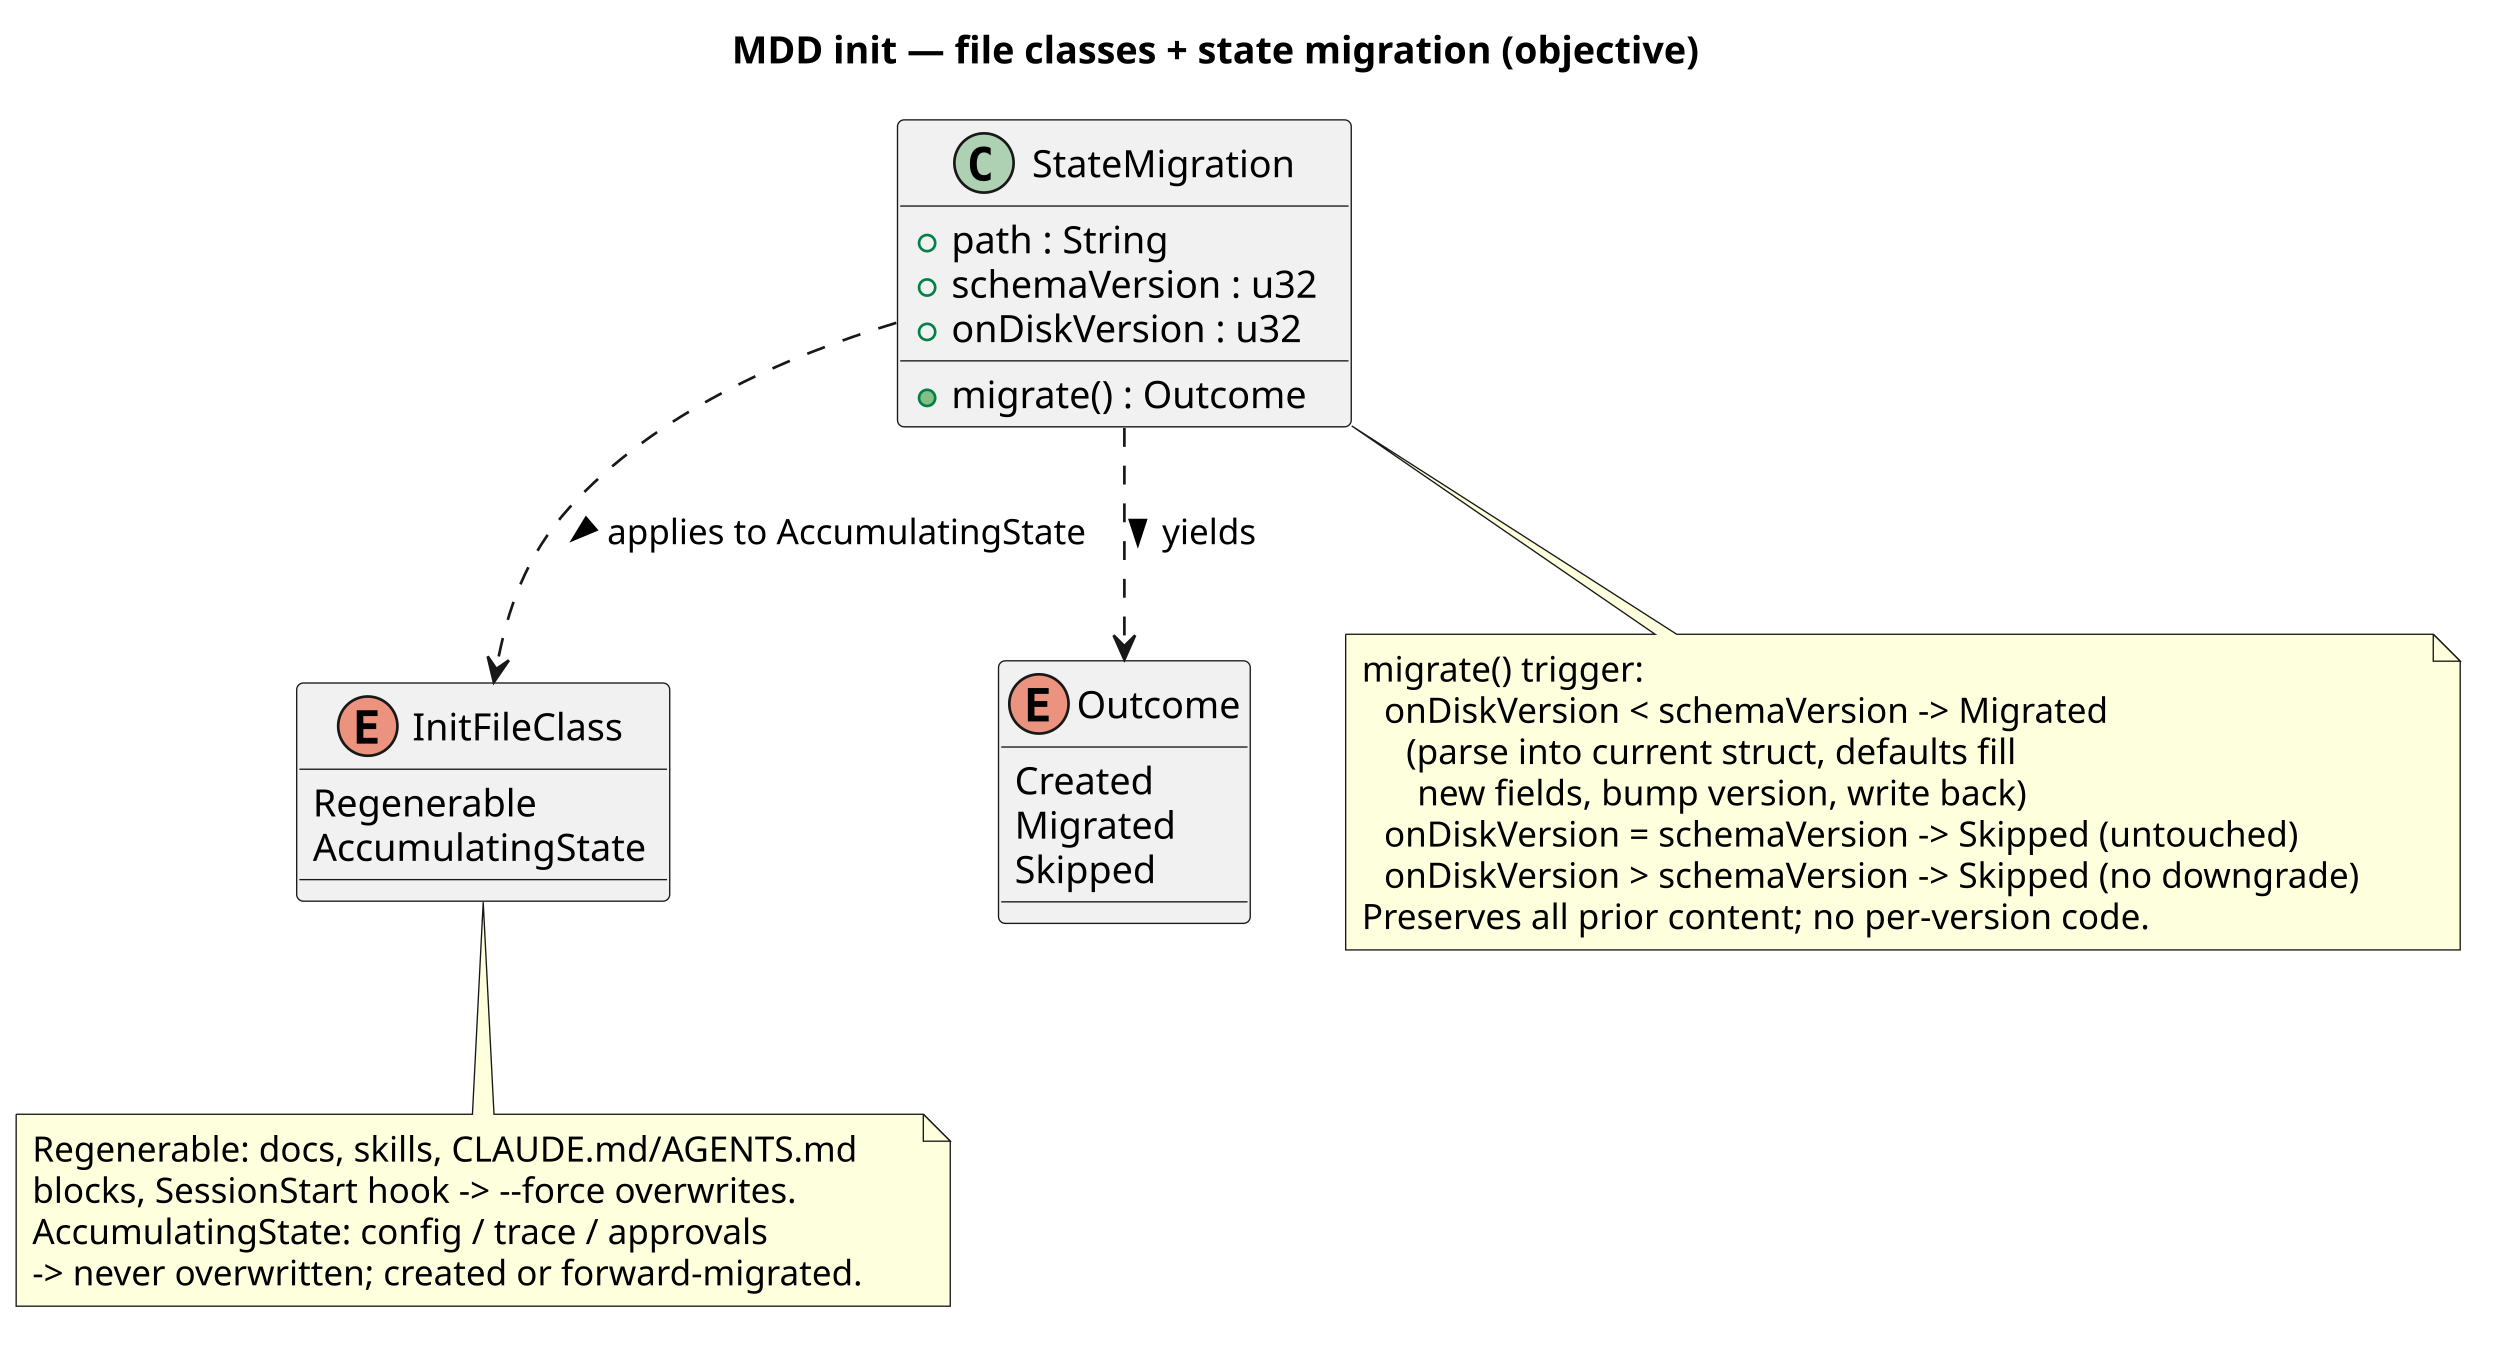
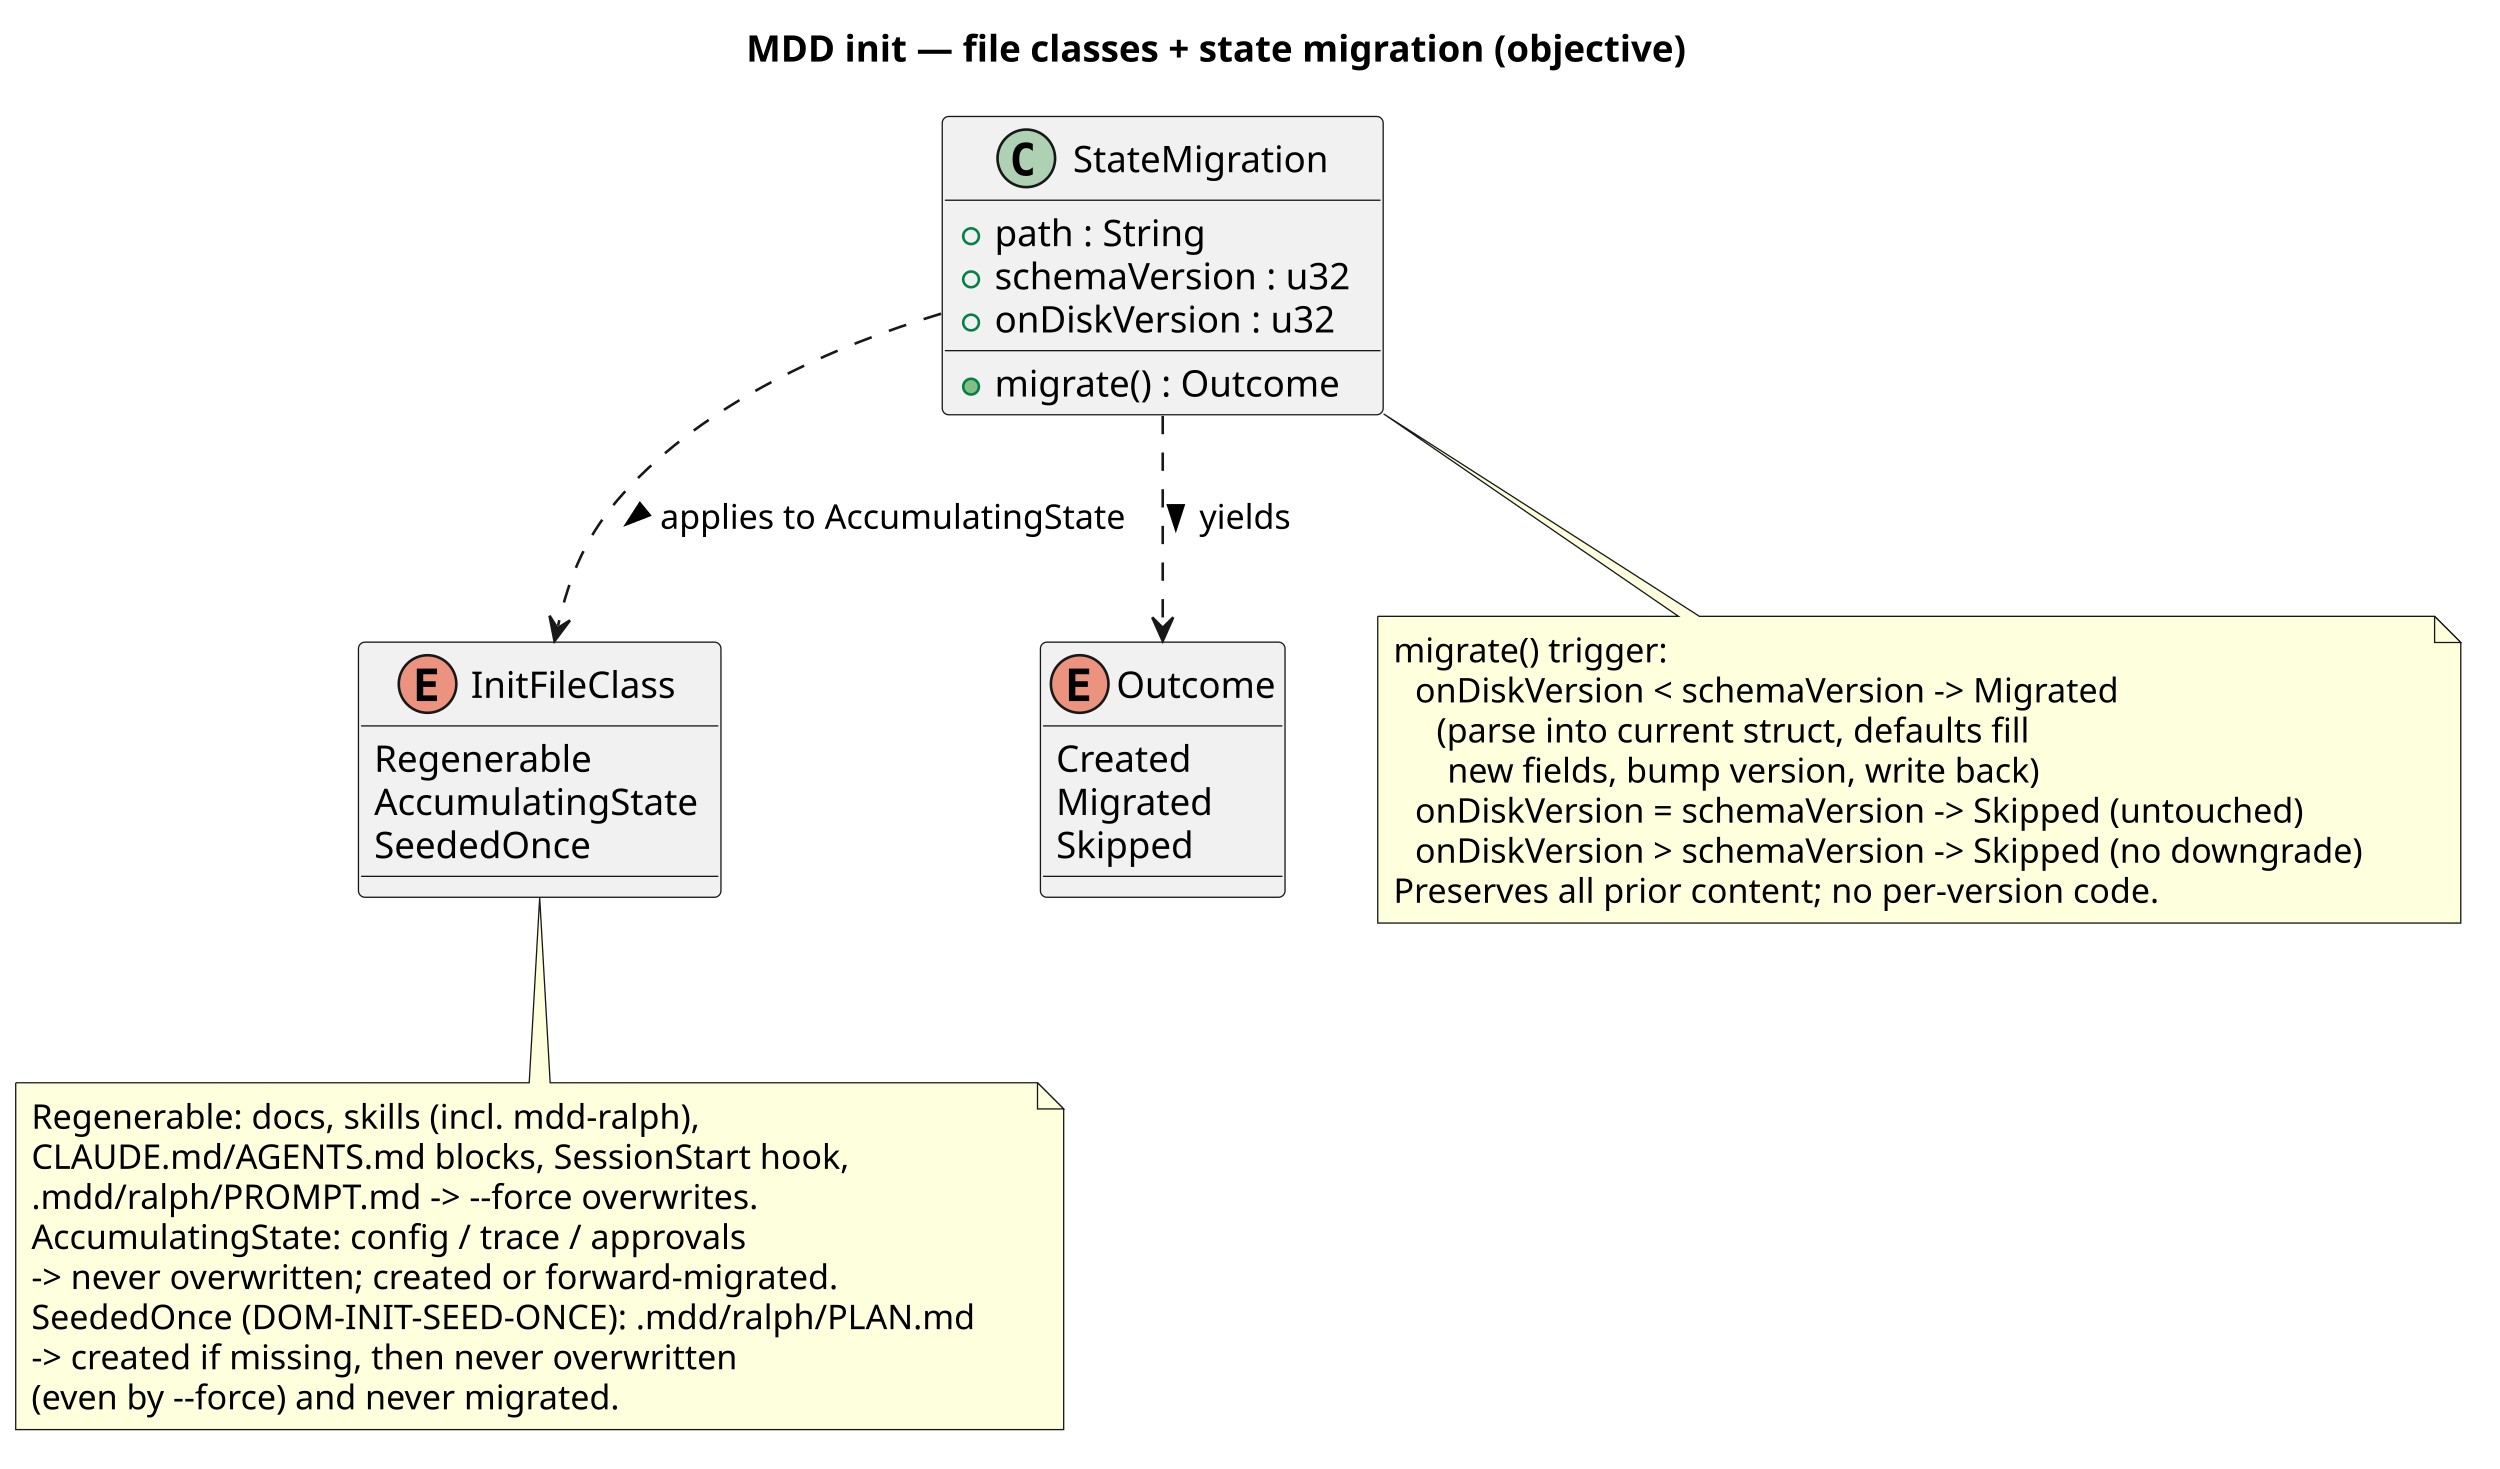
- <svg xmlns="http://www.w3.org/2000/svg" contentStyleType="text/css" data-diagram-type="CLASS" height="499px" preserveAspectRatio="none" style="width:928px;height:499px;background:#FFFFFF;" version="1.1" viewBox="0 0 928 499" width="928px" zoomAndPan="magnify">
+ <svg xmlns="http://www.w3.org/2000/svg" contentStyleType="text/css" data-diagram-type="CLASS" height="561px" preserveAspectRatio="none" style="width:955px;height:561px;background:#FFFFFF;" version="1.1" viewBox="0 0 955 561" width="955px" zoomAndPan="magnify">
  <defs />
  <g>
-     <g class="title" data-source-line="8">
-       <text fill="#000000" font-family="sans-serif" font-size="14" font-weight="700" lengthAdjust="spacing" textLength="377.897" x="271.665" y="23.535">MDD init — file classes + state migration (objective)</text>
+     <g class="title" data-source-line="10">
+       <text fill="#000000" font-family="sans-serif" font-size="14" font-weight="700" lengthAdjust="spacing" textLength="377.897" x="285.06" y="23.535">MDD init — file classes + state migration (objective)</text>
    </g>
-     <g class="entity" data-qualified-name="InitFileClass" data-source-line="10" id="ent0002">
-       <rect fill="#F1F1F1" height="80.977" rx="2.5" ry="2.5" style="stroke:#181818;stroke-width:0.5;" width="138.472" x="110.13" y="253.538" />
-       <ellipse cx="136.528" cy="269.538" fill="#EB937F" rx="11" ry="11" style="stroke:#181818;stroke-width:1;" />
-       <path d="M140.142,276.038 L132.423,276.038 L132.423,263.645 L140.142,263.645 L140.142,265.803 L134.871,265.803 L134.871,268.476 L139.644,268.476 L139.644,270.635 L134.871,270.635 L134.871,273.88 L140.142,273.88 Z " fill="#000000" />
-       <text fill="#000000" font-family="sans-serif" font-size="14" lengthAdjust="spacing" textLength="81.143" x="153.061" y="274.829">InitFileClass</text>
-       <line style="stroke:#181818;stroke-width:0.5;" x1="111.13" x2="247.602" y1="285.538" y2="285.538" />
-       <text fill="#000000" font-family="sans-serif" font-size="14" lengthAdjust="spacing" textLength="83.788" x="116.13" y="303.073">Regenerable</text>
-       <text fill="#000000" font-family="sans-serif" font-size="14" lengthAdjust="spacing" textLength="126.472" x="116.13" y="319.562">AccumulatingState</text>
-       <line style="stroke:#181818;stroke-width:0.5;" x1="111.13" x2="247.602" y1="326.515" y2="326.515" />
+     <g class="entity" data-qualified-name="InitFileClass" data-source-line="12" id="ent0002">
+       <rect fill="#F1F1F1" height="97.465" rx="2.5" ry="2.5" style="stroke:#181818;stroke-width:0.5;" width="138.472" x="136.93" y="245.298" />
+       <ellipse cx="163.328" cy="261.298" fill="#EB937F" rx="11" ry="11" style="stroke:#181818;stroke-width:1;" />
+       <path d="M166.942,267.798 L159.223,267.798 L159.223,255.405 L166.942,255.405 L166.942,257.563 L161.671,257.563 L161.671,260.236 L166.444,260.236 L166.444,262.394 L161.671,262.394 L161.671,265.64 L166.942,265.64 Z " fill="#000000" />
+       <text fill="#000000" font-family="sans-serif" font-size="14" lengthAdjust="spacing" textLength="81.143" x="179.861" y="266.589">InitFileClass</text>
+       <line style="stroke:#181818;stroke-width:0.5;" x1="137.93" x2="274.402" y1="277.298" y2="277.298" />
+       <text fill="#000000" font-family="sans-serif" font-size="14" lengthAdjust="spacing" textLength="83.788" x="142.93" y="294.833">Regenerable</text>
+       <text fill="#000000" font-family="sans-serif" font-size="14" lengthAdjust="spacing" textLength="126.472" x="142.93" y="311.322">AccumulatingState</text>
+       <text fill="#000000" font-family="sans-serif" font-size="14" lengthAdjust="spacing" textLength="83.098" x="142.93" y="327.81">SeededOnce</text>
+       <line style="stroke:#181818;stroke-width:0.5;" x1="137.93" x2="274.402" y1="334.763" y2="334.763" />
    </g>
-     <g class="entity" data-qualified-name="StateMigration" data-source-line="15" id="ent0003">
-       <rect fill="#F1F1F1" height="113.953" rx="2.5" ry="2.5" style="stroke:#181818;stroke-width:0.5;" width="168.434" x="333.15" y="44.488" />
-       <ellipse cx="365.26" cy="60.488" fill="#ADD1B2" rx="11" ry="11" style="stroke:#181818;stroke-width:1;" />
-       <path d="M367.734,66.631 Q367.153,66.93 366.514,67.08 Q365.874,67.229 365.169,67.229 Q362.662,67.229 361.342,65.577 Q360.022,63.925 360.022,60.804 Q360.022,57.675 361.342,56.023 Q362.662,54.371 365.169,54.371 Q365.874,54.371 366.522,54.52 Q367.169,54.67 367.734,54.969 L367.734,57.691 Q367.103,57.11 366.509,56.841 Q365.916,56.571 365.285,56.571 Q363.94,56.571 363.255,57.638 Q362.571,58.704 362.571,60.804 Q362.571,62.896 363.255,63.963 Q363.94,65.029 365.285,65.029 Q365.916,65.029 366.509,64.76 Q367.103,64.49 367.734,63.909 Z " fill="#000000" />
-       <text fill="#000000" font-family="sans-serif" font-size="14" lengthAdjust="spacing" textLength="98.41" x="383.063" y="65.779">StateMigration</text>
-       <line style="stroke:#181818;stroke-width:0.5;" x1="334.15" x2="500.584" y1="76.488" y2="76.488" />
+     <g class="entity" data-qualified-name="StateMigration" data-source-line="18" id="ent0003">
+       <rect fill="#F1F1F1" height="113.953" rx="2.5" ry="2.5" style="stroke:#181818;stroke-width:0.5;" width="168.434" x="359.94" y="44.488" />
+       <ellipse cx="392.05" cy="60.488" fill="#ADD1B2" rx="11" ry="11" style="stroke:#181818;stroke-width:1;" />
+       <path d="M394.524,66.631 Q393.943,66.93 393.303,67.08 Q392.664,67.229 391.959,67.229 Q389.452,67.229 388.132,65.577 Q386.812,63.925 386.812,60.804 Q386.812,57.675 388.132,56.023 Q389.452,54.371 391.959,54.371 Q392.664,54.371 393.312,54.52 Q393.959,54.67 394.524,54.969 L394.524,57.691 Q393.893,57.11 393.299,56.841 Q392.706,56.571 392.075,56.571 Q390.73,56.571 390.045,57.638 Q389.361,58.704 389.361,60.804 Q389.361,62.896 390.045,63.963 Q390.73,65.029 392.075,65.029 Q392.706,65.029 393.299,64.76 Q393.893,64.49 394.524,63.909 Z " fill="#000000" />
+       <text fill="#000000" font-family="sans-serif" font-size="14" lengthAdjust="spacing" textLength="98.41" x="409.853" y="65.779">StateMigration</text>
+       <line style="stroke:#181818;stroke-width:0.5;" x1="360.94" x2="527.374" y1="76.488" y2="76.488" />
      <g data-visibility-modifier="PUBLIC_FIELD">
-         <ellipse cx="344.15" cy="90.232" fill="none" rx="3" ry="3" style="stroke:#038048;stroke-width:1;" />
+         <ellipse cx="370.94" cy="90.232" fill="none" rx="3" ry="3" style="stroke:#038048;stroke-width:1;" />
      </g>
-       <text fill="#000000" font-family="sans-serif" font-size="14" lengthAdjust="spacing" textLength="83.727" x="353.15" y="94.023">path : String</text>
+       <text fill="#000000" font-family="sans-serif" font-size="14" lengthAdjust="spacing" textLength="83.727" x="379.94" y="94.023">path : String</text>
      <g data-visibility-modifier="PUBLIC_FIELD">
-         <ellipse cx="344.15" cy="106.721" fill="none" rx="3" ry="3" style="stroke:#038048;stroke-width:1;" />
+         <ellipse cx="370.94" cy="106.721" fill="none" rx="3" ry="3" style="stroke:#038048;stroke-width:1;" />
      </g>
-       <text fill="#000000" font-family="sans-serif" font-size="14" lengthAdjust="spacing" textLength="142.434" x="353.15" y="110.512">schemaVersion : u32</text>
+       <text fill="#000000" font-family="sans-serif" font-size="14" lengthAdjust="spacing" textLength="142.434" x="379.94" y="110.512">schemaVersion : u32</text>
      <g data-visibility-modifier="PUBLIC_FIELD">
-         <ellipse cx="344.15" cy="123.209" fill="none" rx="3" ry="3" style="stroke:#038048;stroke-width:1;" />
+         <ellipse cx="370.94" cy="123.209" fill="none" rx="3" ry="3" style="stroke:#038048;stroke-width:1;" />
      </g>
-       <text fill="#000000" font-family="sans-serif" font-size="14" lengthAdjust="spacing" textLength="137.977" x="353.15" y="127">onDiskVersion : u32</text>
-       <line style="stroke:#181818;stroke-width:0.5;" x1="334.15" x2="500.584" y1="133.953" y2="133.953" />
+       <text fill="#000000" font-family="sans-serif" font-size="14" lengthAdjust="spacing" textLength="137.977" x="379.94" y="127">onDiskVersion : u32</text>
+       <line style="stroke:#181818;stroke-width:0.5;" x1="360.94" x2="527.374" y1="133.953" y2="133.953" />
      <g data-visibility-modifier="PUBLIC_METHOD">
-         <ellipse cx="344.15" cy="147.697" fill="#84BE84" rx="3" ry="3" style="stroke:#038048;stroke-width:1;" />
+         <ellipse cx="370.94" cy="147.697" fill="#84BE84" rx="3" ry="3" style="stroke:#038048;stroke-width:1;" />
      </g>
-       <text fill="#000000" font-family="sans-serif" font-size="14" lengthAdjust="spacing" textLength="136.179" x="353.15" y="151.488">migrate() : Outcome</text>
+       <text fill="#000000" font-family="sans-serif" font-size="14" lengthAdjust="spacing" textLength="136.179" x="379.94" y="151.488">migrate() : Outcome</text>
    </g>
-     <g class="entity" data-qualified-name="Outcome" data-source-line="22" id="ent0004">
-       <rect fill="#F1F1F1" height="97.465" rx="2.5" ry="2.5" style="stroke:#181818;stroke-width:0.5;" width="93.441" x="370.65" y="245.298" />
-       <ellipse cx="385.65" cy="261.298" fill="#EB937F" rx="11" ry="11" style="stroke:#181818;stroke-width:1;" />
-       <path d="M389.264,267.798 L381.545,267.798 L381.545,255.405 L389.264,255.405 L389.264,257.563 L383.993,257.563 L383.993,260.236 L388.766,260.236 L388.766,262.394 L383.993,262.394 L383.993,265.64 L389.264,265.64 Z " fill="#000000" />
-       <text fill="#000000" font-family="sans-serif" font-size="14" lengthAdjust="spacing" textLength="61.441" x="399.65" y="266.589">Outcome</text>
-       <line style="stroke:#181818;stroke-width:0.5;" x1="371.65" x2="463.091" y1="277.298" y2="277.298" />
-       <text fill="#000000" font-family="sans-serif" font-size="14" lengthAdjust="spacing" textLength="52.794" x="376.65" y="294.833">Created</text>
-       <text fill="#000000" font-family="sans-serif" font-size="14" lengthAdjust="spacing" textLength="60.143" x="376.65" y="311.322">Migrated</text>
-       <text fill="#000000" font-family="sans-serif" font-size="14" lengthAdjust="spacing" textLength="54.004" x="376.65" y="327.81">Skipped</text>
-       <line style="stroke:#181818;stroke-width:0.5;" x1="371.65" x2="463.091" y1="334.763" y2="334.763" />
+     <g class="entity" data-qualified-name="Outcome" data-source-line="25" id="ent0004">
+       <rect fill="#F1F1F1" height="97.465" rx="2.5" ry="2.5" style="stroke:#181818;stroke-width:0.5;" width="93.441" x="397.44" y="245.298" />
+       <ellipse cx="412.44" cy="261.298" fill="#EB937F" rx="11" ry="11" style="stroke:#181818;stroke-width:1;" />
+       <path d="M416.054,267.798 L408.334,267.798 L408.334,255.405 L416.054,255.405 L416.054,257.563 L410.783,257.563 L410.783,260.236 L415.556,260.236 L415.556,262.394 L410.783,262.394 L410.783,265.64 L416.054,265.64 Z " fill="#000000" />
+       <text fill="#000000" font-family="sans-serif" font-size="14" lengthAdjust="spacing" textLength="61.441" x="426.44" y="266.589">Outcome</text>
+       <line style="stroke:#181818;stroke-width:0.5;" x1="398.44" x2="489.881" y1="277.298" y2="277.298" />
+       <text fill="#000000" font-family="sans-serif" font-size="14" lengthAdjust="spacing" textLength="52.794" x="403.44" y="294.833">Created</text>
+       <text fill="#000000" font-family="sans-serif" font-size="14" lengthAdjust="spacing" textLength="60.143" x="403.44" y="311.322">Migrated</text>
+       <text fill="#000000" font-family="sans-serif" font-size="14" lengthAdjust="spacing" textLength="54.004" x="403.44" y="327.81">Skipped</text>
+       <line style="stroke:#181818;stroke-width:0.5;" x1="398.44" x2="489.881" y1="334.763" y2="334.763" />
    </g>
-     <g class="entity" data-qualified-name="GMN7" data-source-line="32" id="ent0008">
-       <path d="M499.51,235.438 L499.51,352.612 A0,0 0 0 0 499.51,352.612 L913.227,352.612 A0,0 0 0 0 913.227,352.612 L913.227,245.438 L903.227,235.438 L622.38,235.438 L501.74,158.098 L614.38,235.438 L499.51,235.438 A0,0 0 0 0 499.51,235.438" fill="#FEFFDD" style="stroke:#181818;stroke-width:0.5;" />
-       <path d="M903.227,235.438 L903.227,245.438 L913.227,245.438 L903.227,235.438" fill="#FEFFDD" style="stroke:#181818;stroke-width:0.5;" />
-       <text fill="#000000" font-family="sans-serif" font-size="13" lengthAdjust="spacing" textLength="107.999" x="505.51" y="253.007">migrate() trigger:</text>
-       <text fill="#000000" font-family="sans-serif" font-size="13" lengthAdjust="spacing" textLength="287.174" x="513.737" y="268.317">onDiskVersion &lt; schemaVersion -&gt; Migrated</text>
-       <text fill="#000000" font-family="sans-serif" font-size="13" lengthAdjust="spacing" textLength="236.818" x="521.963" y="283.628">(parse into current struct, defaults fill</text>
-       <text fill="#000000" font-family="sans-serif" font-size="13" lengthAdjust="spacing" textLength="235.809" x="526.076" y="298.938">new fields, bump version, write back)</text>
-       <text fill="#000000" font-family="sans-serif" font-size="13" lengthAdjust="spacing" textLength="361.245" x="513.737" y="314.249">onDiskVersion = schemaVersion -&gt; Skipped (untouched)</text>
-       <text fill="#000000" font-family="sans-serif" font-size="13" lengthAdjust="spacing" textLength="384.49" x="513.737" y="329.559">onDiskVersion &gt; schemaVersion -&gt; Skipped (no downgrade)</text>
-       <text fill="#000000" font-family="sans-serif" font-size="13" lengthAdjust="spacing" textLength="305.563" x="505.51" y="344.87">Preserves all prior content; no per-version code.</text>
+     <g class="entity" data-qualified-name="GMN7" data-source-line="35" id="ent0008">
+       <path d="M526.3,235.438 L526.3,352.612 A0,0 0 0 0 526.3,352.612 L940.017,352.612 A0,0 0 0 0 940.017,352.612 L940.017,245.438 L930.017,235.438 L649.17,235.438 L528.53,158.098 L641.17,235.438 L526.3,235.438 A0,0 0 0 0 526.3,235.438" fill="#FEFFDD" style="stroke:#181818;stroke-width:0.5;" />
+       <path d="M930.017,235.438 L930.017,245.438 L940.017,245.438 L930.017,235.438" fill="#FEFFDD" style="stroke:#181818;stroke-width:0.5;" />
+       <text fill="#000000" font-family="sans-serif" font-size="13" lengthAdjust="spacing" textLength="107.999" x="532.3" y="253.007">migrate() trigger:</text>
+       <text fill="#000000" font-family="sans-serif" font-size="13" lengthAdjust="spacing" textLength="287.174" x="540.527" y="268.317">onDiskVersion &lt; schemaVersion -&gt; Migrated</text>
+       <text fill="#000000" font-family="sans-serif" font-size="13" lengthAdjust="spacing" textLength="236.818" x="548.753" y="283.628">(parse into current struct, defaults fill</text>
+       <text fill="#000000" font-family="sans-serif" font-size="13" lengthAdjust="spacing" textLength="235.809" x="552.866" y="298.938">new fields, bump version, write back)</text>
+       <text fill="#000000" font-family="sans-serif" font-size="13" lengthAdjust="spacing" textLength="361.245" x="540.527" y="314.249">onDiskVersion = schemaVersion -&gt; Skipped (untouched)</text>
+       <text fill="#000000" font-family="sans-serif" font-size="13" lengthAdjust="spacing" textLength="384.49" x="540.527" y="329.559">onDiskVersion &gt; schemaVersion -&gt; Skipped (no downgrade)</text>
+       <text fill="#000000" font-family="sans-serif" font-size="13" lengthAdjust="spacing" textLength="305.563" x="532.3" y="344.87">Preserves all prior content; no per-version code.</text>
    </g>
-     <g class="entity" data-qualified-name="GMN10" data-source-line="42" id="ent0011">
-       <path d="M6,413.618 L6,484.861 A0,0 0 0 0 6,484.861 L352.736,484.861 A0,0 0 0 0 352.736,484.861 L352.736,423.618 L342.736,413.618 L183.37,413.618 L179.37,334.878 L175.37,413.618 L6,413.618 A0,0 0 0 0 6,413.618" fill="#FEFFDD" style="stroke:#181818;stroke-width:0.5;" />
-       <path d="M342.736,413.618 L342.736,423.618 L352.736,423.618 L342.736,413.618" fill="#FEFFDD" style="stroke:#181818;stroke-width:0.5;" />
-       <text fill="#000000" font-family="sans-serif" font-size="13" lengthAdjust="spacing" textLength="320.665" x="12" y="431.187">Regenerable: docs, skills, CLAUDE.md/AGENTS.md</text>
-       <text fill="#000000" font-family="sans-serif" font-size="13" lengthAdjust="spacing" textLength="307.76" x="12" y="446.497">blocks, SessionStart hook -&gt; --force overwrites.</text>
-       <text fill="#000000" font-family="sans-serif" font-size="13" lengthAdjust="spacing" textLength="287.511" x="12" y="461.808">AccumulatingState: config / trace / approvals</text>
-       <text fill="#000000" font-family="sans-serif" font-size="13" lengthAdjust="spacing" textLength="325.736" x="12" y="477.118">-&gt; never overwritten; created or forward-migrated.</text>
+     <g class="entity" data-qualified-name="GMN10" data-source-line="45" id="ent0011">
+       <path d="M6,413.618 L6,546.103 A0,0 0 0 0 6,546.103 L406.323,546.103 A0,0 0 0 0 406.323,546.103 L406.323,423.618 L396.323,413.618 L210.16,413.618 L206.16,342.848 L202.16,413.618 L6,413.618 A0,0 0 0 0 6,413.618" fill="#FEFFDD" style="stroke:#181818;stroke-width:0.5;" />
+       <path d="M396.323,413.618 L396.323,423.618 L406.323,423.618 L396.323,413.618" fill="#FEFFDD" style="stroke:#181818;stroke-width:0.5;" />
+       <text fill="#000000" font-family="sans-serif" font-size="13" lengthAdjust="spacing" textLength="271.515" x="12" y="431.187">Regenerable: docs, skills (incl. mdd-ralph),</text>
+       <text fill="#000000" font-family="sans-serif" font-size="13" lengthAdjust="spacing" textLength="326.149" x="12" y="446.497">CLAUDE.md/AGENTS.md blocks, SessionStart hook,</text>
+       <text fill="#000000" font-family="sans-serif" font-size="13" lengthAdjust="spacing" textLength="301.736" x="12" y="461.808">.mdd/ralph/PROMPT.md -&gt; --force overwrites.</text>
+       <text fill="#000000" font-family="sans-serif" font-size="13" lengthAdjust="spacing" textLength="287.511" x="12" y="477.118">AccumulatingState: config / trace / approvals</text>
+       <text fill="#000000" font-family="sans-serif" font-size="13" lengthAdjust="spacing" textLength="325.736" x="12" y="492.429">-&gt; never overwritten; created or forward-migrated.</text>
+       <text fill="#000000" font-family="sans-serif" font-size="13" lengthAdjust="spacing" textLength="379.323" x="12" y="507.739">SeededOnce (DOM-INIT-SEED-ONCE): .mdd/ralph/PLAN.md</text>
+       <text fill="#000000" font-family="sans-serif" font-size="13" lengthAdjust="spacing" textLength="285.2" x="12" y="523.05">-&gt; created if missing, then never overwritten</text>
+       <text fill="#000000" font-family="sans-serif" font-size="13" lengthAdjust="spacing" textLength="239.237" x="12" y="538.361">(even by --force) and never migrated.</text>
    </g>
-     <g class="link" data-entity-1="ent0003" data-entity-2="ent0002" data-link-type="dependency" data-source-line="28" id="lnk5">
-       <path codeLine="28" d="M332.71,119.828 C290.99,132.408 242.98,153.548 211.37,188.438 C195.3,206.168 188.395,225.889 184.415,247.329" fill="none" id="StateMigration-to-InitFileClass" style="stroke:#181818;stroke-width:1;stroke-dasharray:7,7;" />
-       <polygon fill="#181818" points="183.32,253.228,188.895,245.109,184.233,248.312,181.03,243.649,183.32,253.228" style="stroke:#181818;stroke-width:1;" />
-       <polygon fill="#000000" points="212.579,200.353,221.353,196.685,217.521,192.228,212.579,200.353" style="stroke:#000000;stroke-width:1;" />
-       <text fill="#000000" font-family="sans-serif" font-size="13" lengthAdjust="spacing" textLength="183.441" x="225.37" y="202.007">applies to AccumulatingState</text>
+     <g class="link" data-entity-1="ent0003" data-entity-2="ent0002" data-link-type="dependency" data-source-line="31" id="lnk5">
+       <path codeLine="31" d="M359.5,119.828 C317.79,132.408 269.78,153.548 238.16,188.438 C224.14,203.918 217.591,219.558 213.161,239.028" fill="none" id="StateMigration-to-InitFileClass" style="stroke:#181818;stroke-width:1;stroke-dasharray:7,7;" />
+       <polygon fill="#181818" points="211.83,244.878,217.727,236.99,212.939,240.003,209.926,235.215,211.83,244.878" style="stroke:#181818;stroke-width:1;" />
+       <polygon fill="#000000" points="239.283,200.251,248.152,196.818,244.44,192.26,239.283,200.251" style="stroke:#000000;stroke-width:1;" />
+       <text fill="#000000" font-family="sans-serif" font-size="13" lengthAdjust="spacing" textLength="183.441" x="252.16" y="202.007">applies to AccumulatingState</text>
    </g>
-     <g class="link" data-entity-1="ent0003" data-entity-2="ent0004" data-link-type="dependency" data-source-line="29" id="lnk6">
-       <path codeLine="29" d="M417.37,158.868 C417.37,186.198 417.37,212.678 417.37,238.828" fill="none" id="StateMigration-to-Outcome" style="stroke:#181818;stroke-width:1;stroke-dasharray:7,7;" />
-       <polygon fill="#181818" points="417.37,244.828,421.37,235.828,417.37,239.828,413.37,235.828,417.37,244.828" style="stroke:#181818;stroke-width:1;" />
-       <polygon fill="#000000" points="422.37,202.094,425.309,193.048,419.431,193.048,422.37,202.094" style="stroke:#000000;stroke-width:1;" />
-       <text fill="#000000" font-family="sans-serif" font-size="13" lengthAdjust="spacing" textLength="36.359" x="431.37" y="202.007">yields</text>
+     <g class="link" data-entity-1="ent0003" data-entity-2="ent0004" data-link-type="dependency" data-source-line="32" id="lnk6">
+       <path codeLine="32" d="M444.16,158.868 C444.16,186.198 444.16,212.668 444.16,238.828" fill="none" id="StateMigration-to-Outcome" style="stroke:#181818;stroke-width:1;stroke-dasharray:7,7;" />
+       <polygon fill="#181818" points="444.16,244.828,448.16,235.828,444.16,239.828,440.16,235.828,444.16,244.828" style="stroke:#181818;stroke-width:1;" />
+       <polygon fill="#000000" points="449.16,202.094,452.099,193.048,446.221,193.048,449.16,202.094" style="stroke:#000000;stroke-width:1;" />
+       <text fill="#000000" font-family="sans-serif" font-size="13" lengthAdjust="spacing" textLength="36.359" x="458.16" y="202.007">yields</text>
    </g>
  </g>
</svg>
